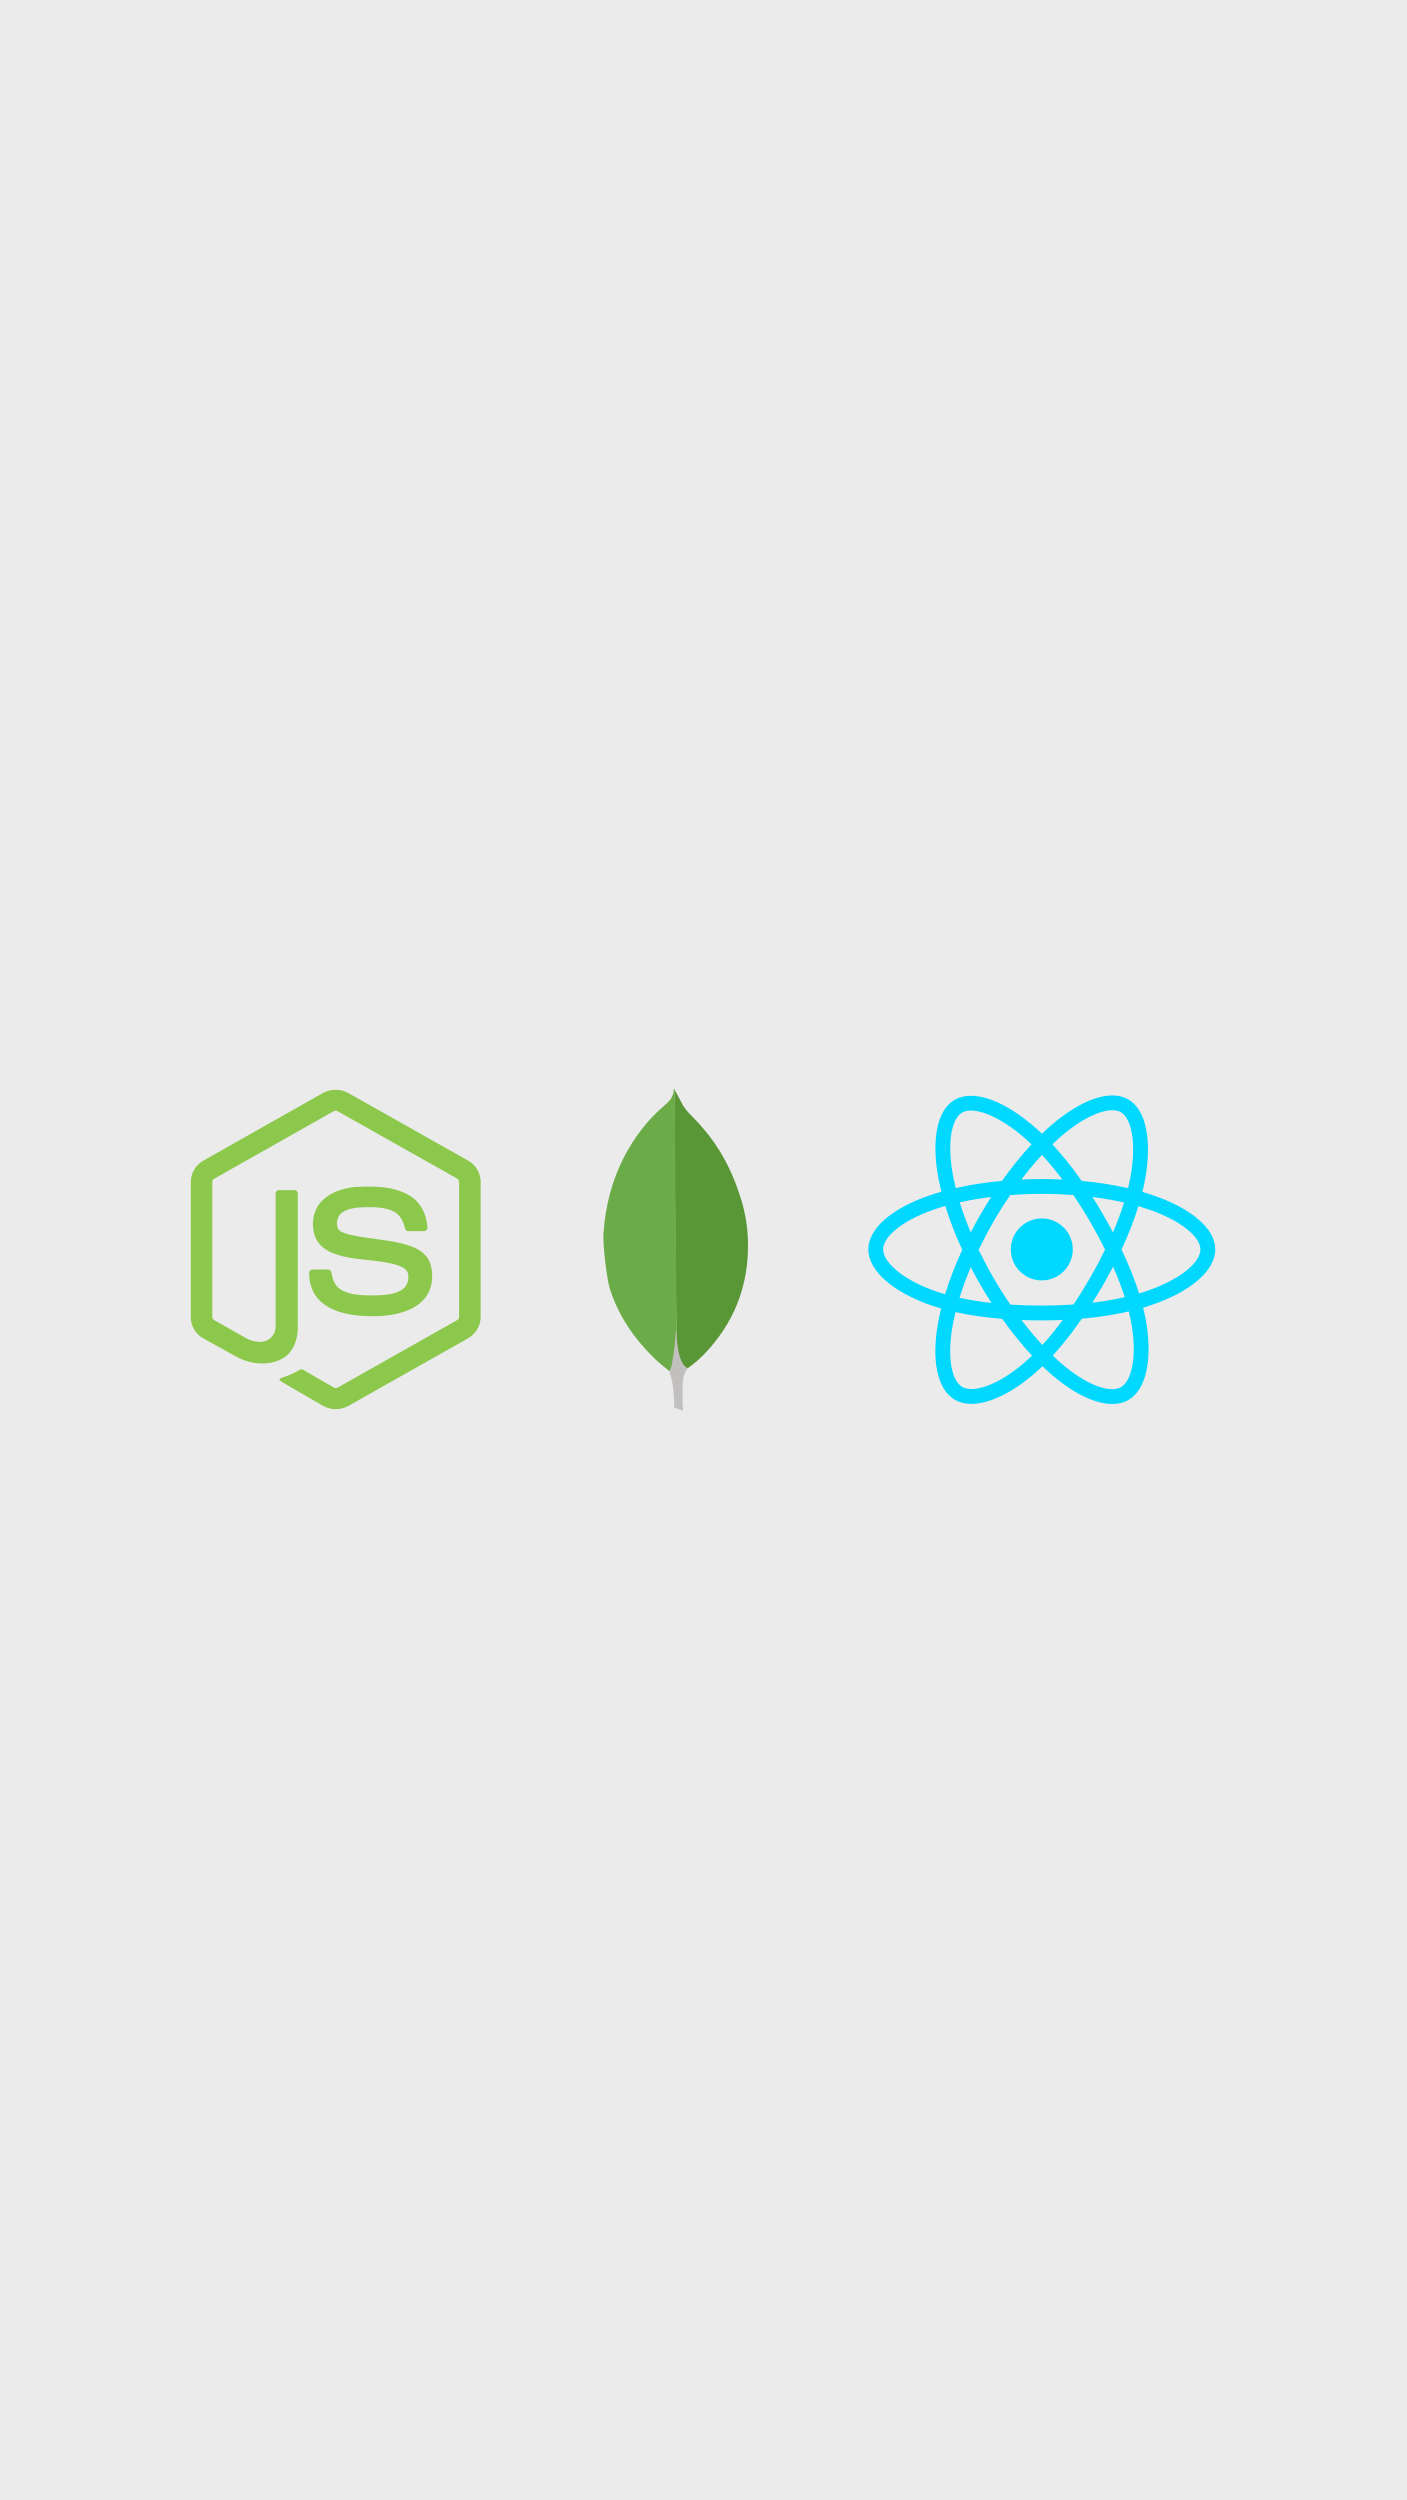
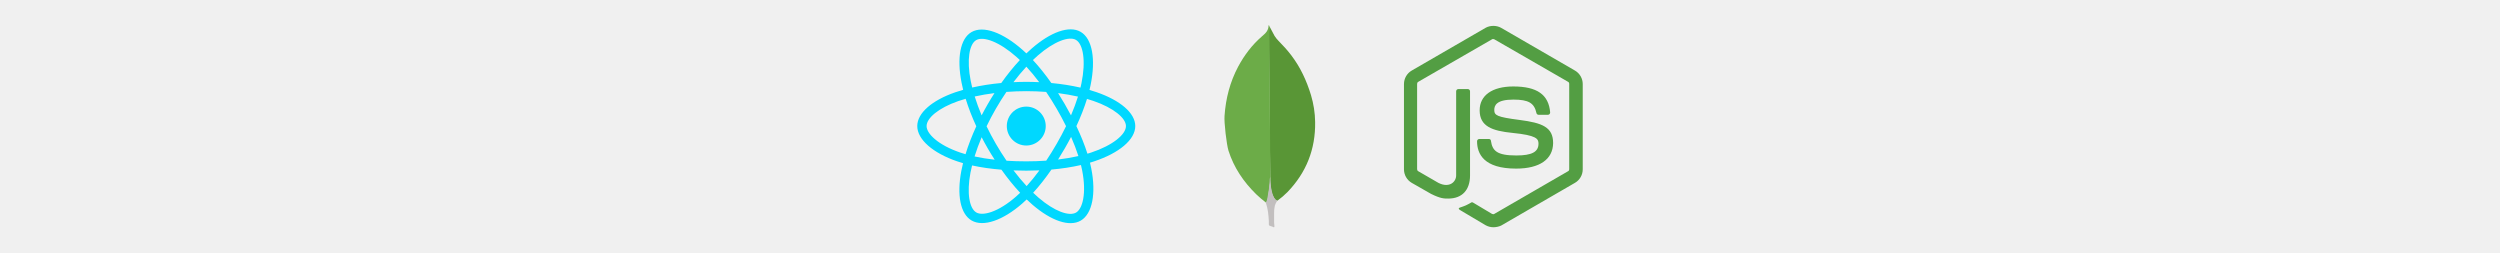
- <svg xmlns="http://www.w3.org/2000/svg" width="1080" zoomAndPan="magnify" viewBox="0 0 810 1440" height="1920" preserveAspectRatio="xMidYMid meet" version="1.0">
+ <svg xmlns="http://www.w3.org/2000/svg" width="1980" zoomAndPan="magnify" viewBox="0 0 1485 150" height="200" preserveAspectRatio="xMidYMid meet" version="1.0">
  <defs>
-     <clipPath id="ce5d341040">
-       <path d="M 109.555 627.223 L 277 627.223 L 277 812 L 109.555 812 Z M 109.555 627.223 " clip-rule="nonzero" />
+     <clipPath id="bb8332dc35">
+       <path d="M 544.73 17 L 674.48 17 L 674.48 133 L 544.73 133 Z M 544.73 17 " clip-rule="nonzero" />
    </clipPath>
-     <clipPath id="1fd4e4501e">
-       <path d="M 388 627.223 L 431 627.223 L 431 789 L 388 789 Z M 388 627.223 " clip-rule="nonzero" />
+     <clipPath id="df8c012421">
+       <path d="M 727 15 L 755 15 L 755 121 L 727 121 Z M 727 15 " clip-rule="nonzero" />
    </clipPath>
-     <clipPath id="e04d8a5193">
-       <path d="M 347 627.223 L 390 627.223 L 390 790 L 347 790 Z M 347 627.223 " clip-rule="nonzero" />
+     <clipPath id="9e7355f7ac">
+       <path d="M 751 105 L 759 105 L 759 135 L 751 135 Z M 751 105 " clip-rule="nonzero" />
    </clipPath>
-     <clipPath id="8c0a756f53">
-       <path d="M 385 766 L 397 766 L 397 812.473 L 385 812.473 Z M 385 766 " clip-rule="nonzero" />
+     <clipPath id="71c1456f70">
+       <path d="M 833.797 15 L 940.297 15 L 940.297 135 L 833.797 135 Z M 833.797 15 " clip-rule="nonzero" />
    </clipPath>
  </defs>
-   <rect x="-81" width="972" fill="#ffffff" y="-144" height="1728" fill-opacity="1" />
-   <rect x="-81" width="972" fill="#ffffff" y="-144" height="1728" fill-opacity="1" />
-   <rect x="-81" width="972" fill="#ebebeb" y="-144" height="1728" fill-opacity="1" />
-   <path fill="#00d8ff" d="M 664.453 688.574 C 662.387 687.863 660.238 687.188 658.023 686.551 C 658.387 685.066 658.723 683.602 659.02 682.164 C 663.883 658.535 660.707 639.496 649.832 633.23 C 639.402 627.223 622.355 633.488 605.137 648.469 C 603.48 649.906 601.816 651.434 600.164 653.031 C 599.055 651.973 597.953 650.953 596.852 649.973 C 578.805 633.957 560.719 627.207 549.855 633.492 C 539.441 639.52 536.355 657.414 540.738 679.809 C 541.164 681.973 541.656 684.18 542.215 686.426 C 539.656 687.152 537.188 687.926 534.82 688.75 C 513.664 696.125 500.152 707.68 500.152 719.668 C 500.152 732.043 514.656 744.469 536.695 751.996 C 538.434 752.59 540.238 753.152 542.098 753.684 C 541.492 756.109 540.969 758.488 540.527 760.816 C 536.348 782.82 539.613 800.293 550 806.277 C 560.727 812.465 578.734 806.105 596.27 790.789 C 597.656 789.578 599.047 788.289 600.438 786.949 C 602.246 788.68 604.051 790.328 605.84 791.871 C 622.824 806.48 639.598 812.379 649.973 806.379 C 660.691 800.176 664.18 781.402 659.652 758.566 C 659.309 756.82 658.902 755.043 658.457 753.23 C 659.723 752.855 660.965 752.465 662.176 752.066 C 685.086 744.477 699.988 732.215 699.988 719.668 C 699.988 707.637 686.039 696.004 664.453 688.574 Z M 659.488 743.969 C 658.395 744.328 657.273 744.68 656.133 745.016 C 653.602 737.016 650.191 728.504 646.008 719.707 C 649.996 711.125 653.277 702.723 655.734 694.773 C 657.781 695.363 659.762 695.988 661.676 696.645 C 680.168 703.008 691.445 712.418 691.445 719.668 C 691.445 727.387 679.27 737.414 659.488 743.969 Z M 651.277 760.223 C 653.285 770.32 653.562 779.449 652.238 786.59 C 651.051 793.004 648.656 797.281 645.695 798.988 C 639.395 802.633 625.93 797.898 611.41 785.402 C 609.742 783.969 608.062 782.438 606.383 780.824 C 612.012 774.668 617.641 767.512 623.137 759.559 C 632.793 758.707 641.918 757.305 650.199 755.391 C 650.605 757.039 650.965 758.645 651.277 760.223 Z M 568.285 798.355 C 562.129 800.535 557.23 800.598 554.27 798.887 C 547.965 795.25 545.344 781.223 548.918 762.406 C 549.328 760.254 549.816 758.039 550.379 755.773 C 558.562 757.586 567.621 758.887 577.305 759.668 C 582.836 767.449 588.629 774.598 594.461 780.855 C 593.188 782.086 591.914 783.258 590.652 784.359 C 582.898 791.141 575.129 795.945 568.285 798.355 Z M 539.457 743.922 C 529.715 740.59 521.668 736.266 516.152 731.539 C 511.195 727.301 508.691 723.086 508.691 719.668 C 508.691 712.395 519.539 703.113 537.633 696.809 C 539.828 696.043 542.129 695.324 544.512 694.645 C 547.012 702.777 550.293 711.281 554.254 719.871 C 550.242 728.598 546.914 737.234 544.391 745.465 C 542.691 744.977 541.043 744.461 539.457 743.922 Z M 549.121 678.168 C 545.363 658.984 547.859 644.512 554.137 640.879 C 560.82 637.008 575.605 642.523 591.18 656.355 C 592.18 657.238 593.18 658.164 594.188 659.121 C 588.379 665.355 582.641 672.449 577.16 680.18 C 567.762 681.051 558.766 682.449 550.496 684.324 C 549.973 682.234 549.516 680.18 549.121 678.168 Z M 635.316 699.445 C 633.34 696.031 631.309 692.699 629.242 689.457 C 635.617 690.262 641.723 691.332 647.461 692.641 C 645.742 698.16 643.598 703.926 641.066 709.844 C 639.258 706.402 637.336 702.934 635.316 699.445 Z M 600.164 665.219 C 604.105 669.484 608.047 674.246 611.926 679.41 C 608.016 679.227 604.059 679.133 600.07 679.133 C 596.121 679.133 592.195 679.227 588.309 679.406 C 592.188 674.289 596.168 669.535 600.164 665.219 Z M 564.789 699.508 C 562.812 702.93 560.934 706.379 559.148 709.836 C 556.66 703.941 554.535 698.148 552.797 692.551 C 558.5 691.273 564.578 690.23 570.914 689.441 C 568.816 692.715 566.77 696.07 564.789 699.504 Z M 571.098 750.5 C 564.551 749.773 558.379 748.781 552.68 747.543 C 554.445 741.848 556.617 735.93 559.156 729.906 C 560.945 733.363 562.836 736.812 564.82 740.246 L 564.824 740.246 C 566.848 743.742 568.945 747.16 571.098 750.5 Z M 600.398 774.715 C 596.355 770.352 592.32 765.52 588.375 760.332 C 592.203 760.48 596.105 760.559 600.07 760.559 C 604.145 760.559 608.172 760.465 612.129 760.293 C 608.242 765.574 604.309 770.414 600.398 774.715 Z M 641.145 729.602 C 643.816 735.688 646.07 741.574 647.859 747.176 C 642.066 748.496 635.805 749.555 629.219 750.352 C 631.293 747.066 633.34 743.672 635.355 740.184 C 637.391 736.656 639.32 733.121 641.145 729.602 Z M 627.953 735.922 C 624.832 741.34 621.621 746.504 618.367 751.383 C 612.441 751.805 606.316 752.02 600.07 752.02 C 593.848 752.02 587.801 751.832 581.977 751.453 C 578.59 746.512 575.312 741.332 572.211 735.969 C 569.113 730.625 566.266 725.234 563.684 719.871 C 566.266 714.504 569.105 709.102 572.184 703.77 C 575.27 698.418 578.52 693.262 581.875 688.348 C 587.816 687.898 593.91 687.664 600.07 687.664 C 606.262 687.664 612.355 687.902 618.297 688.355 C 621.605 693.23 624.832 698.371 627.93 703.723 C 631.059 709.133 633.941 714.496 636.539 719.754 C 633.949 725.102 631.074 730.516 627.953 735.922 Z M 645.562 640.621 C 652.262 644.48 654.859 660.035 650.652 680.438 C 650.387 681.738 650.082 683.066 649.754 684.41 C 641.465 682.496 632.465 681.074 623.043 680.191 C 617.547 672.375 611.859 665.266 606.145 659.117 C 607.68 657.641 609.219 656.23 610.742 654.902 C 625.496 642.066 639.289 637 645.562 640.621 Z M 600.07 701.828 C 609.922 701.828 617.914 709.812 617.914 719.668 C 617.914 729.516 609.922 737.504 600.07 737.504 C 590.219 737.504 582.227 729.516 582.227 719.668 C 582.227 709.812 590.219 701.828 600.07 701.828 Z M 600.07 701.828 " fill-opacity="1" fill-rule="nonzero" />
-   <g clip-path="url(#ce5d341040)">
-     <path fill="#8cc84b" d="M 185.805 629.688 C 190.418 627.074 196.301 627.062 200.801 629.688 L 269.699 668.543 C 274.008 670.969 276.895 675.773 276.852 680.742 L 276.852 758.652 C 276.883 763.828 273.715 768.742 269.168 771.117 L 200.641 809.797 C 199.469 810.445 198.23 810.926 196.93 811.242 C 195.629 811.559 194.309 811.699 192.969 811.66 C 191.633 811.625 190.32 811.41 189.039 811.023 C 187.758 810.637 186.551 810.086 185.418 809.375 L 164.852 797.484 C 163.449 796.648 161.875 795.984 160.883 794.629 C 161.762 793.453 163.316 793.301 164.586 792.781 C 167.449 791.871 170.066 790.473 172.695 788.996 C 173.359 788.535 174.172 788.707 174.809 789.125 L 192.344 799.27 C 193.598 799.992 194.867 799.039 195.938 798.434 L 263.227 760.441 C 264.059 760.039 264.52 759.16 264.449 758.25 L 264.449 681.09 C 264.543 680.051 263.949 679.105 263.008 678.684 L 194.652 640.172 C 194.25 639.895 193.801 639.754 193.312 639.754 C 192.82 639.754 192.375 639.891 191.969 640.168 L 123.711 678.758 C 122.789 679.18 122.152 680.113 122.27 681.152 L 122.27 758.312 C 122.188 759.223 122.672 760.082 123.508 760.477 L 141.75 770.777 C 145.176 772.625 149.379 773.664 153.152 772.309 C 153.98 771.996 154.738 771.566 155.434 771.023 C 156.129 770.48 156.727 769.844 157.227 769.117 C 157.727 768.391 158.109 767.605 158.367 766.766 C 158.629 765.922 158.758 765.059 158.754 764.176 L 158.773 687.48 C 158.691 686.34 159.766 685.402 160.867 685.516 L 169.633 685.516 C 170.789 685.488 171.691 686.711 171.539 687.855 L 171.52 765.035 C 171.527 771.891 168.711 779.348 162.371 782.711 C 154.562 786.75 144.906 785.902 137.188 782.02 L 117.574 771.172 C 112.957 768.863 109.859 763.875 109.891 758.703 L 109.891 680.797 C 109.898 679.531 110.074 678.285 110.418 677.066 C 110.758 675.848 111.254 674.695 111.906 673.609 C 112.555 672.523 113.336 671.543 114.25 670.664 C 115.16 669.789 116.176 669.047 117.285 668.441 Z M 205.668 683.691 C 215.633 683.117 226.297 683.312 235.262 688.223 C 242.203 691.984 246.051 699.879 246.176 707.602 C 245.98 708.641 244.895 709.219 243.902 709.145 C 241.02 709.137 238.125 709.184 235.227 709.125 C 234 709.172 233.289 708.039 233.133 706.957 C 232.305 703.262 230.289 699.609 226.816 697.824 C 221.488 695.152 215.305 695.285 209.488 695.344 C 205.242 695.574 200.68 695.938 197.086 698.434 C 194.316 700.324 193.488 704.203 194.473 707.215 C 195.395 709.426 197.953 710.137 200.035 710.793 C 212.043 713.934 224.762 713.68 236.547 717.758 C 241.422 719.445 246.191 722.723 247.867 727.828 C 250.047 734.676 249.094 742.855 244.23 748.352 C 240.285 752.875 234.539 755.277 228.801 756.672 C 221.168 758.375 213.254 758.418 205.508 757.652 C 198.223 756.824 190.645 754.906 185.02 749.945 C 180.207 745.766 177.867 739.258 178.098 732.977 C 178.152 731.914 179.211 731.176 180.23 731.262 L 188.883 731.262 C 190.047 731.184 190.902 732.188 190.961 733.285 C 191.496 736.746 192.816 740.496 195.887 742.516 C 201.805 746.336 209.23 746.07 216 746.18 C 221.613 745.934 227.914 745.859 232.5 742.141 C 234.922 740.023 235.633 736.484 234.98 733.438 C 234.27 730.863 231.52 729.672 229.211 728.82 C 217.355 725.07 204.492 726.434 192.754 722.188 C 187.988 720.5 183.379 717.316 181.551 712.414 C 178.996 705.488 180.168 696.91 185.551 691.598 C 190.742 686.32 198.355 684.281 205.566 683.555 Z M 205.668 683.691 " fill-opacity="1" fill-rule="nonzero" />
+   <g clip-path="url(#bb8332dc35)">
+     <path fill="#00d8ff" d="M 651.324 54.742 C 649.984 54.281 648.594 53.844 647.156 53.43 C 647.395 52.469 647.613 51.52 647.805 50.59 C 650.957 35.281 648.898 22.949 641.852 18.891 C 635.094 15 624.047 19.059 612.887 28.762 C 611.812 29.695 610.738 30.684 609.664 31.719 C 608.945 31.031 608.234 30.371 607.52 29.738 C 595.824 19.363 584.102 14.988 577.066 19.059 C 570.316 22.965 568.316 34.559 571.156 49.062 C 571.43 50.465 571.754 51.895 572.113 53.352 C 570.457 53.82 568.855 54.32 567.32 54.855 C 553.613 59.633 544.855 67.117 544.855 74.883 C 544.855 82.902 554.254 90.949 568.535 95.824 C 569.66 96.211 570.832 96.574 572.035 96.918 C 571.645 98.488 571.305 100.031 571.02 101.539 C 568.312 115.793 570.426 127.109 577.156 130.988 C 584.109 134.996 595.777 130.875 607.141 120.953 C 608.039 120.168 608.941 119.336 609.84 118.465 C 611.016 119.59 612.184 120.656 613.344 121.656 C 624.348 131.117 635.219 134.938 641.941 131.051 C 648.887 127.035 651.148 114.871 648.215 100.082 C 647.992 98.949 647.73 97.797 647.441 96.625 C 648.262 96.383 649.066 96.129 649.848 95.871 C 664.695 90.953 674.352 83.012 674.352 74.883 C 674.352 67.09 665.312 59.555 651.324 54.742 Z M 648.109 90.625 C 647.398 90.855 646.672 91.086 645.934 91.301 C 644.293 86.121 642.082 80.605 639.371 74.91 C 641.957 69.348 644.082 63.906 645.676 58.758 C 647 59.141 648.285 59.543 649.523 59.969 C 661.508 64.094 668.816 70.188 668.816 74.883 C 668.816 79.883 660.926 86.379 648.109 90.625 Z M 642.785 101.152 C 644.086 107.695 644.27 113.609 643.41 118.234 C 642.641 122.387 641.086 125.16 639.172 126.266 C 635.09 128.625 626.363 125.559 616.953 117.465 C 615.871 116.535 614.785 115.543 613.695 114.496 C 617.344 110.508 620.992 105.875 624.551 100.723 C 630.809 100.172 636.723 99.262 642.09 98.023 C 642.352 99.09 642.586 100.133 642.785 101.152 Z M 589.008 125.855 C 585.02 127.266 581.844 127.309 579.922 126.199 C 575.84 123.844 574.141 114.754 576.457 102.57 C 576.723 101.172 577.039 99.738 577.402 98.273 C 582.707 99.445 588.578 100.289 594.852 100.793 C 598.438 105.836 602.191 110.465 605.969 114.52 C 605.145 115.316 604.32 116.074 603.5 116.789 C 598.477 121.18 593.441 124.293 589.008 125.855 Z M 570.328 90.594 C 564.012 88.438 558.797 85.637 555.223 82.57 C 552.012 79.828 550.391 77.098 550.391 74.883 C 550.391 70.172 557.418 64.16 569.145 60.074 C 570.566 59.578 572.059 59.113 573.602 58.676 C 575.223 63.941 577.348 69.449 579.914 75.016 C 577.316 80.668 575.16 86.262 573.523 91.594 C 572.422 91.277 571.355 90.941 570.328 90.594 Z M 576.59 48 C 574.156 35.574 575.77 26.199 579.84 23.844 C 584.172 21.34 593.75 24.91 603.844 33.871 C 604.492 34.445 605.141 35.043 605.793 35.664 C 602.027 39.699 598.309 44.297 594.758 49.305 C 588.668 49.867 582.84 50.773 577.477 51.988 C 577.141 50.633 576.844 49.301 576.59 48 Z M 632.441 61.785 C 631.164 59.574 629.848 57.414 628.508 55.312 C 632.641 55.836 636.598 56.527 640.312 57.375 C 639.199 60.949 637.809 64.688 636.172 68.52 C 634.996 66.289 633.754 64.043 632.441 61.785 Z M 609.664 39.613 C 612.219 42.375 614.773 45.461 617.289 48.805 C 614.754 48.688 612.188 48.625 609.605 48.625 C 607.043 48.625 604.5 48.684 601.98 48.805 C 604.496 45.488 607.074 42.406 609.664 39.613 Z M 586.742 61.824 C 585.461 64.039 584.242 66.273 583.086 68.516 C 581.477 64.695 580.098 60.941 578.973 57.316 C 582.664 56.492 586.605 55.816 590.711 55.305 C 589.352 57.422 588.023 59.598 586.742 61.824 Z M 590.828 94.855 C 586.586 94.387 582.59 93.742 578.895 92.938 C 580.039 89.25 581.445 85.418 583.094 81.516 C 584.25 83.754 585.477 85.988 586.762 88.215 C 588.074 90.477 589.434 92.691 590.828 94.855 Z M 609.816 110.539 C 607.195 107.715 604.582 104.586 602.027 101.223 C 604.504 101.32 607.035 101.371 609.605 101.371 C 612.246 101.371 614.855 101.309 617.418 101.199 C 614.902 104.621 612.352 107.754 609.816 110.539 Z M 636.223 81.32 C 637.953 85.262 639.414 89.074 640.57 92.703 C 636.82 93.555 632.762 94.242 628.492 94.758 C 629.84 92.633 631.164 90.434 632.469 88.172 C 633.789 85.887 635.039 83.598 636.223 81.32 Z M 627.672 85.414 C 625.648 88.922 623.57 92.266 621.461 95.426 C 617.621 95.699 613.652 95.84 609.605 95.84 C 605.574 95.84 601.652 95.719 597.879 95.473 C 595.684 92.273 593.562 88.914 591.551 85.441 C 589.543 81.98 587.699 78.488 586.027 75.016 C 587.699 71.539 589.539 68.039 591.535 64.582 L 591.535 64.586 C 593.535 61.121 595.637 57.777 597.812 54.594 C 601.664 54.305 605.613 54.152 609.605 54.152 C 613.617 54.152 617.566 54.305 621.414 54.598 C 623.559 57.758 625.648 61.09 627.656 64.555 C 629.688 68.059 631.555 71.531 633.238 74.938 C 631.559 78.402 629.695 81.91 627.672 85.414 Z M 639.086 23.68 C 643.426 26.18 645.109 36.254 642.383 49.473 C 642.211 50.316 642.012 51.172 641.801 52.043 C 636.43 50.805 630.598 49.883 624.492 49.312 C 620.93 44.246 617.242 39.645 613.539 35.66 C 614.535 34.703 615.531 33.789 616.52 32.93 C 626.078 24.617 635.02 21.332 639.086 23.68 Z M 609.605 63.324 C 615.988 63.324 621.168 68.5 621.168 74.883 C 621.168 81.262 615.988 86.438 609.605 86.438 C 603.219 86.438 598.039 81.262 598.039 74.883 C 598.039 68.5 603.219 63.324 609.605 63.324 Z M 609.605 63.324 " fill-opacity="1" fill-rule="nonzero" />
  </g>
-   <g clip-path="url(#1fd4e4501e)">
-     <path fill="#599636" d="M 388.613 627.727 L 393.562 637.012 C 394.676 638.727 395.883 640.242 397.301 641.656 C 401.445 645.793 405.383 650.129 408.918 654.773 C 417.305 665.773 422.961 677.988 427 691.199 C 429.422 699.27 430.738 707.547 430.836 715.918 C 431.242 740.945 422.652 762.434 405.336 780.293 C 402.508 783.117 399.48 785.734 396.234 788.062 C 394.52 788.062 393.707 786.746 393 785.535 C 391.684 783.32 390.879 780.789 390.473 778.27 C 389.867 775.242 389.465 772.215 389.664 769.09 L 389.664 767.676 C 389.523 767.375 388.012 628.438 388.613 627.727 Z M 388.613 627.727 " fill-opacity="1" fill-rule="nonzero" />
+   <path fill="#599636" d="M 753.891 15.328 L 757.09 21.34 C 757.809 22.453 758.59 23.434 759.508 24.348 C 762.188 27.031 764.73 29.84 767.016 32.848 C 772.441 39.973 776.098 47.883 778.711 56.441 C 780.277 61.668 781.125 67.031 781.191 72.453 C 781.453 88.664 775.898 102.586 764.699 114.152 C 762.871 115.984 760.914 117.68 758.816 119.188 C 757.707 119.188 757.184 118.336 756.727 117.551 C 755.875 116.113 755.355 114.477 755.09 112.844 C 754.699 110.883 754.441 108.922 754.566 106.898 L 754.566 105.984 C 754.477 105.789 753.5 15.789 753.891 15.328 Z M 753.891 15.328 " fill-opacity="1" fill-rule="nonzero" />
+   <g clip-path="url(#df8c012421)">
+     <path fill="#6cac48" d="M 753.891 15.129 C 753.758 14.863 753.625 15.062 753.496 15.191 C 753.559 16.504 753.102 17.672 752.387 18.793 C 751.598 19.902 750.559 20.754 749.512 21.668 C 743.703 26.699 739.129 32.777 735.469 39.578 C 730.598 48.727 728.086 58.535 727.375 68.859 C 727.047 72.582 728.551 85.723 729.723 89.512 C 732.926 99.578 738.672 108.012 746.121 115.332 C 747.949 117.094 749.906 118.73 751.93 120.301 C 752.516 120.301 752.582 119.773 752.715 119.387 C 752.973 118.551 753.172 117.699 753.305 116.836 L 754.617 107.031 Z M 753.891 15.129 " fill-opacity="1" fill-rule="nonzero" />
  </g>
-   <g clip-path="url(#e04d8a5193)">
-     <path fill="#6cac48" d="M 388.613 627.422 C 388.41 627.016 388.207 627.32 388.004 627.52 C 388.102 629.543 387.395 631.352 386.289 633.074 C 385.07 634.789 383.461 636.105 381.844 637.516 C 372.859 645.285 365.789 654.668 360.125 665.164 C 352.594 679.289 348.707 694.43 347.609 710.367 C 347.102 716.113 349.426 736.398 351.242 742.25 C 356.191 757.789 365.082 770.809 376.598 782.109 C 379.426 784.832 382.453 787.355 385.582 789.781 C 386.492 789.781 386.59 788.969 386.801 788.367 C 387.199 787.078 387.504 785.766 387.711 784.43 L 389.738 769.297 Z M 388.613 627.422 " fill-opacity="1" fill-rule="nonzero" />
+   <g clip-path="url(#9e7355f7ac)">
+     <path fill="#c2bfbf" d="M 757.09 123.168 C 757.219 121.668 757.941 120.422 758.723 119.184 C 757.938 118.855 757.352 118.207 756.895 117.484 C 756.5 116.832 756.176 116.047 755.922 115.328 C 755.004 112.582 754.812 109.703 754.547 106.898 L 754.547 105.199 C 754.223 105.461 754.156 107.68 754.156 108.012 C 753.965 110.98 753.57 113.922 752.977 116.836 C 752.785 118.012 752.652 119.188 751.93 120.234 C 751.93 120.363 751.93 120.496 751.992 120.691 C 753.168 124.156 753.492 127.684 753.691 131.281 L 753.691 132.594 C 753.691 134.16 753.625 133.828 754.926 134.355 C 755.453 134.551 756.035 134.617 756.562 135.008 C 756.953 135.008 757.02 134.68 757.02 134.418 L 756.824 132.262 L 756.824 126.246 C 756.758 125.199 756.953 124.156 757.086 123.172 Z M 757.09 123.168 " fill-opacity="1" fill-rule="nonzero" />
  </g>
-   <g clip-path="url(#8c0a756f53)">
-     <path fill="#c2bfbf" d="M 393.562 794.207 C 393.766 791.895 394.879 789.973 396.09 788.055 C 394.871 787.551 393.969 786.551 393.262 785.434 C 392.652 784.426 392.148 783.215 391.754 782.105 C 390.34 777.867 390.039 773.422 389.633 769.09 L 389.633 766.469 C 389.129 766.871 389.023 770.301 389.023 770.809 C 388.73 775.391 388.121 779.934 387.203 784.43 C 386.902 786.25 386.699 788.062 385.582 789.676 C 385.582 789.879 385.582 790.082 385.68 790.383 C 387.5 795.73 388 801.18 388.305 806.73 L 388.305 808.758 C 388.305 811.176 388.207 810.668 390.219 811.477 C 391.031 811.777 391.934 811.883 392.746 812.484 C 393.355 812.484 393.453 811.98 393.453 811.574 L 393.152 808.246 L 393.152 798.961 C 393.055 797.34 393.355 795.73 393.559 794.215 Z M 393.562 794.207 " fill-opacity="1" fill-rule="nonzero" />
+   <g clip-path="url(#71c1456f70)">
+     <path fill="#539e43" d="M 887.047 134.984 C 885.398 134.984 883.859 134.543 882.434 133.777 L 867.812 125.094 C 865.613 123.887 866.711 123.449 867.371 123.227 C 870.34 122.238 870.891 122.016 873.969 120.258 C 874.297 120.039 874.738 120.152 875.066 120.371 L 886.277 127.07 C 886.715 127.293 887.27 127.293 887.602 127.07 L 931.457 101.691 C 931.895 101.473 932.113 101.031 932.113 100.48 L 932.113 49.824 C 932.113 49.273 931.895 48.832 931.457 48.613 L 887.602 23.34 C 887.16 23.121 886.609 23.121 886.277 23.34 L 842.422 48.613 C 841.98 48.832 841.762 49.383 841.762 49.824 L 841.762 100.48 C 841.762 100.922 841.98 101.473 842.418 101.691 L 854.402 108.613 C 860.887 111.91 864.953 108.066 864.953 104.215 L 864.953 54.219 C 864.953 53.559 865.504 52.898 866.273 52.898 L 871.879 52.898 C 872.539 52.898 873.199 53.449 873.199 54.219 L 873.199 104.219 C 873.199 112.898 868.473 117.953 860.227 117.953 C 857.699 117.953 855.719 117.953 850.113 115.207 L 838.57 108.613 C 835.715 106.965 833.957 103.891 833.957 100.594 L 833.957 49.934 C 833.957 46.637 835.715 43.559 838.57 41.91 L 882.434 16.527 C 885.176 14.988 888.918 14.988 891.664 16.527 L 935.523 41.91 C 938.383 43.559 940.141 46.637 940.141 49.934 L 940.141 100.59 C 940.141 103.887 938.383 106.965 935.523 108.609 L 891.664 133.996 C 890.238 134.656 888.586 134.984 887.047 134.984 Z M 900.57 100.152 C 881.332 100.152 877.375 91.359 877.375 83.887 C 877.375 83.227 877.922 82.566 878.695 82.566 L 884.41 82.566 C 885.07 82.566 885.617 83.008 885.617 83.668 C 886.496 89.492 889.027 92.348 900.68 92.348 C 909.91 92.348 913.867 90.258 913.867 85.316 C 913.867 82.461 912.77 80.371 898.371 78.941 C 886.391 77.734 878.914 75.094 878.914 65.539 C 878.914 56.637 886.391 51.359 898.918 51.359 C 912.988 51.359 919.918 56.195 920.797 66.746 C 920.797 67.074 920.684 67.402 920.465 67.734 C 920.242 67.957 919.918 68.176 919.586 68.176 L 913.867 68.176 C 913.32 68.176 912.77 67.734 912.66 67.184 C 911.344 61.141 907.934 59.164 898.918 59.164 C 888.809 59.164 887.602 62.68 887.602 65.316 C 887.602 68.504 889.027 69.492 902.656 71.25 C 916.18 73.008 922.555 75.535 922.555 84.984 C 922.441 94.656 914.527 100.152 900.57 100.152 Z M 900.57 100.152 " fill-opacity="1" fill-rule="nonzero" />
  </g>
</svg>
